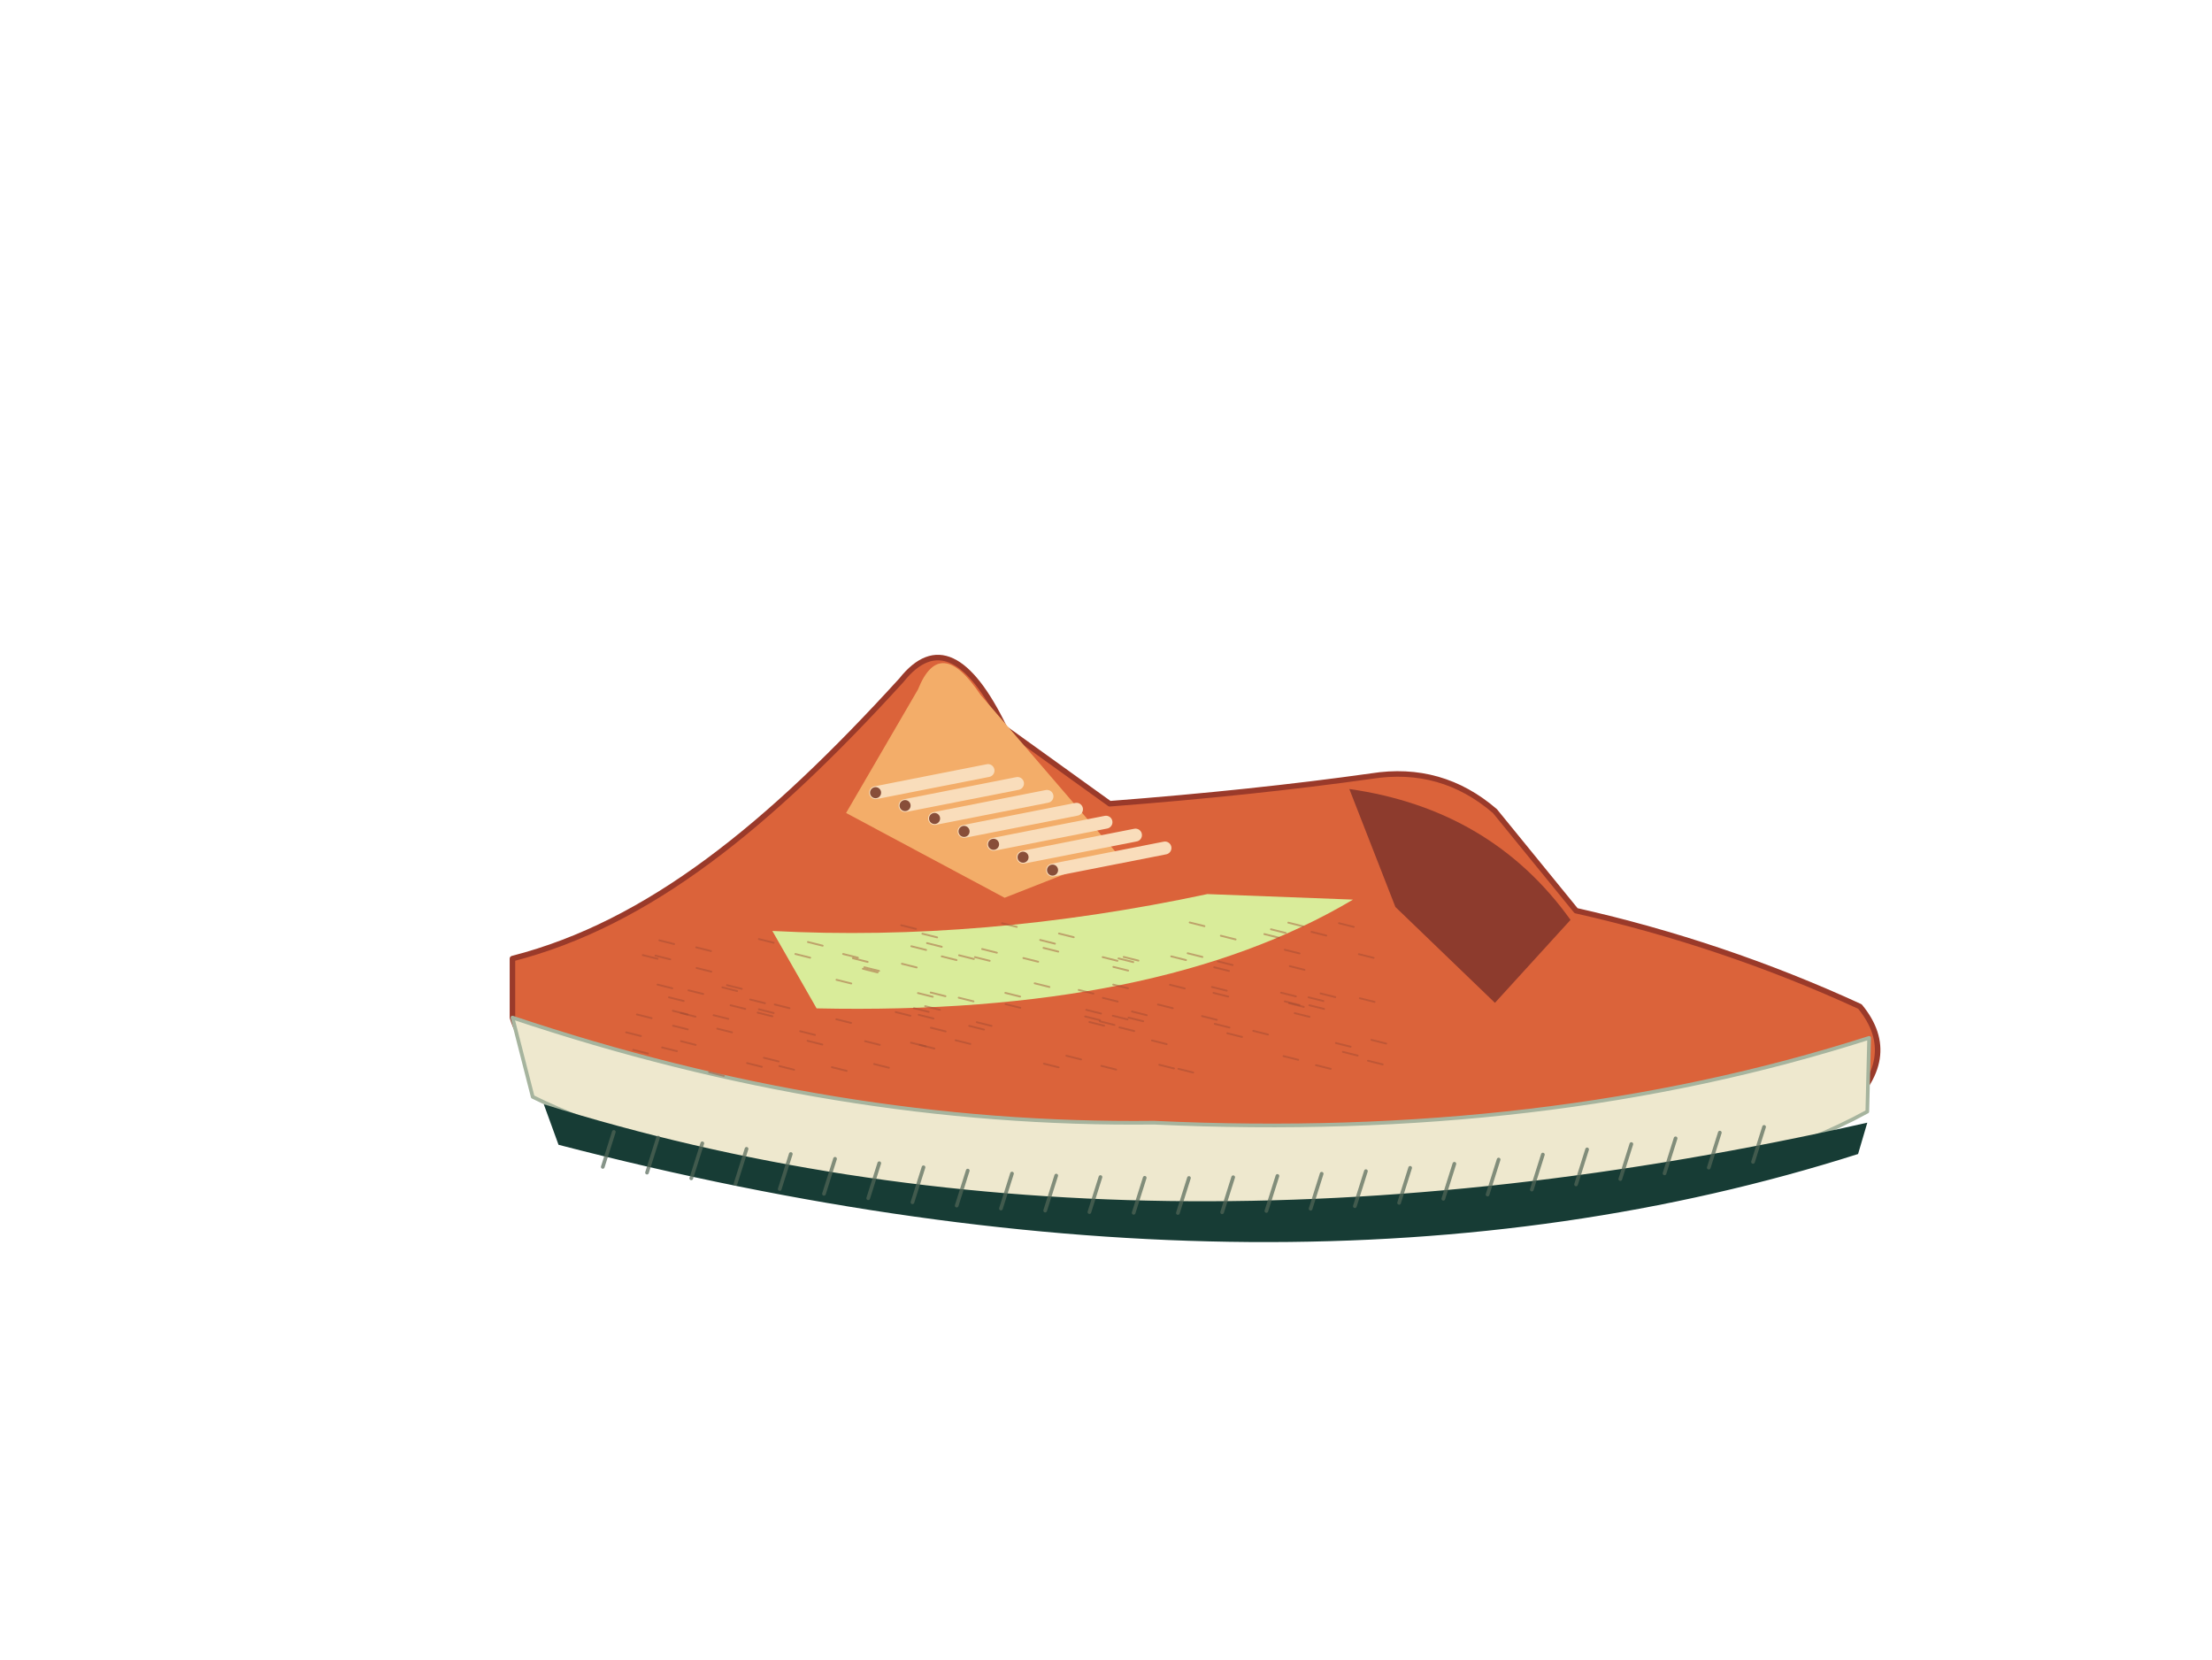
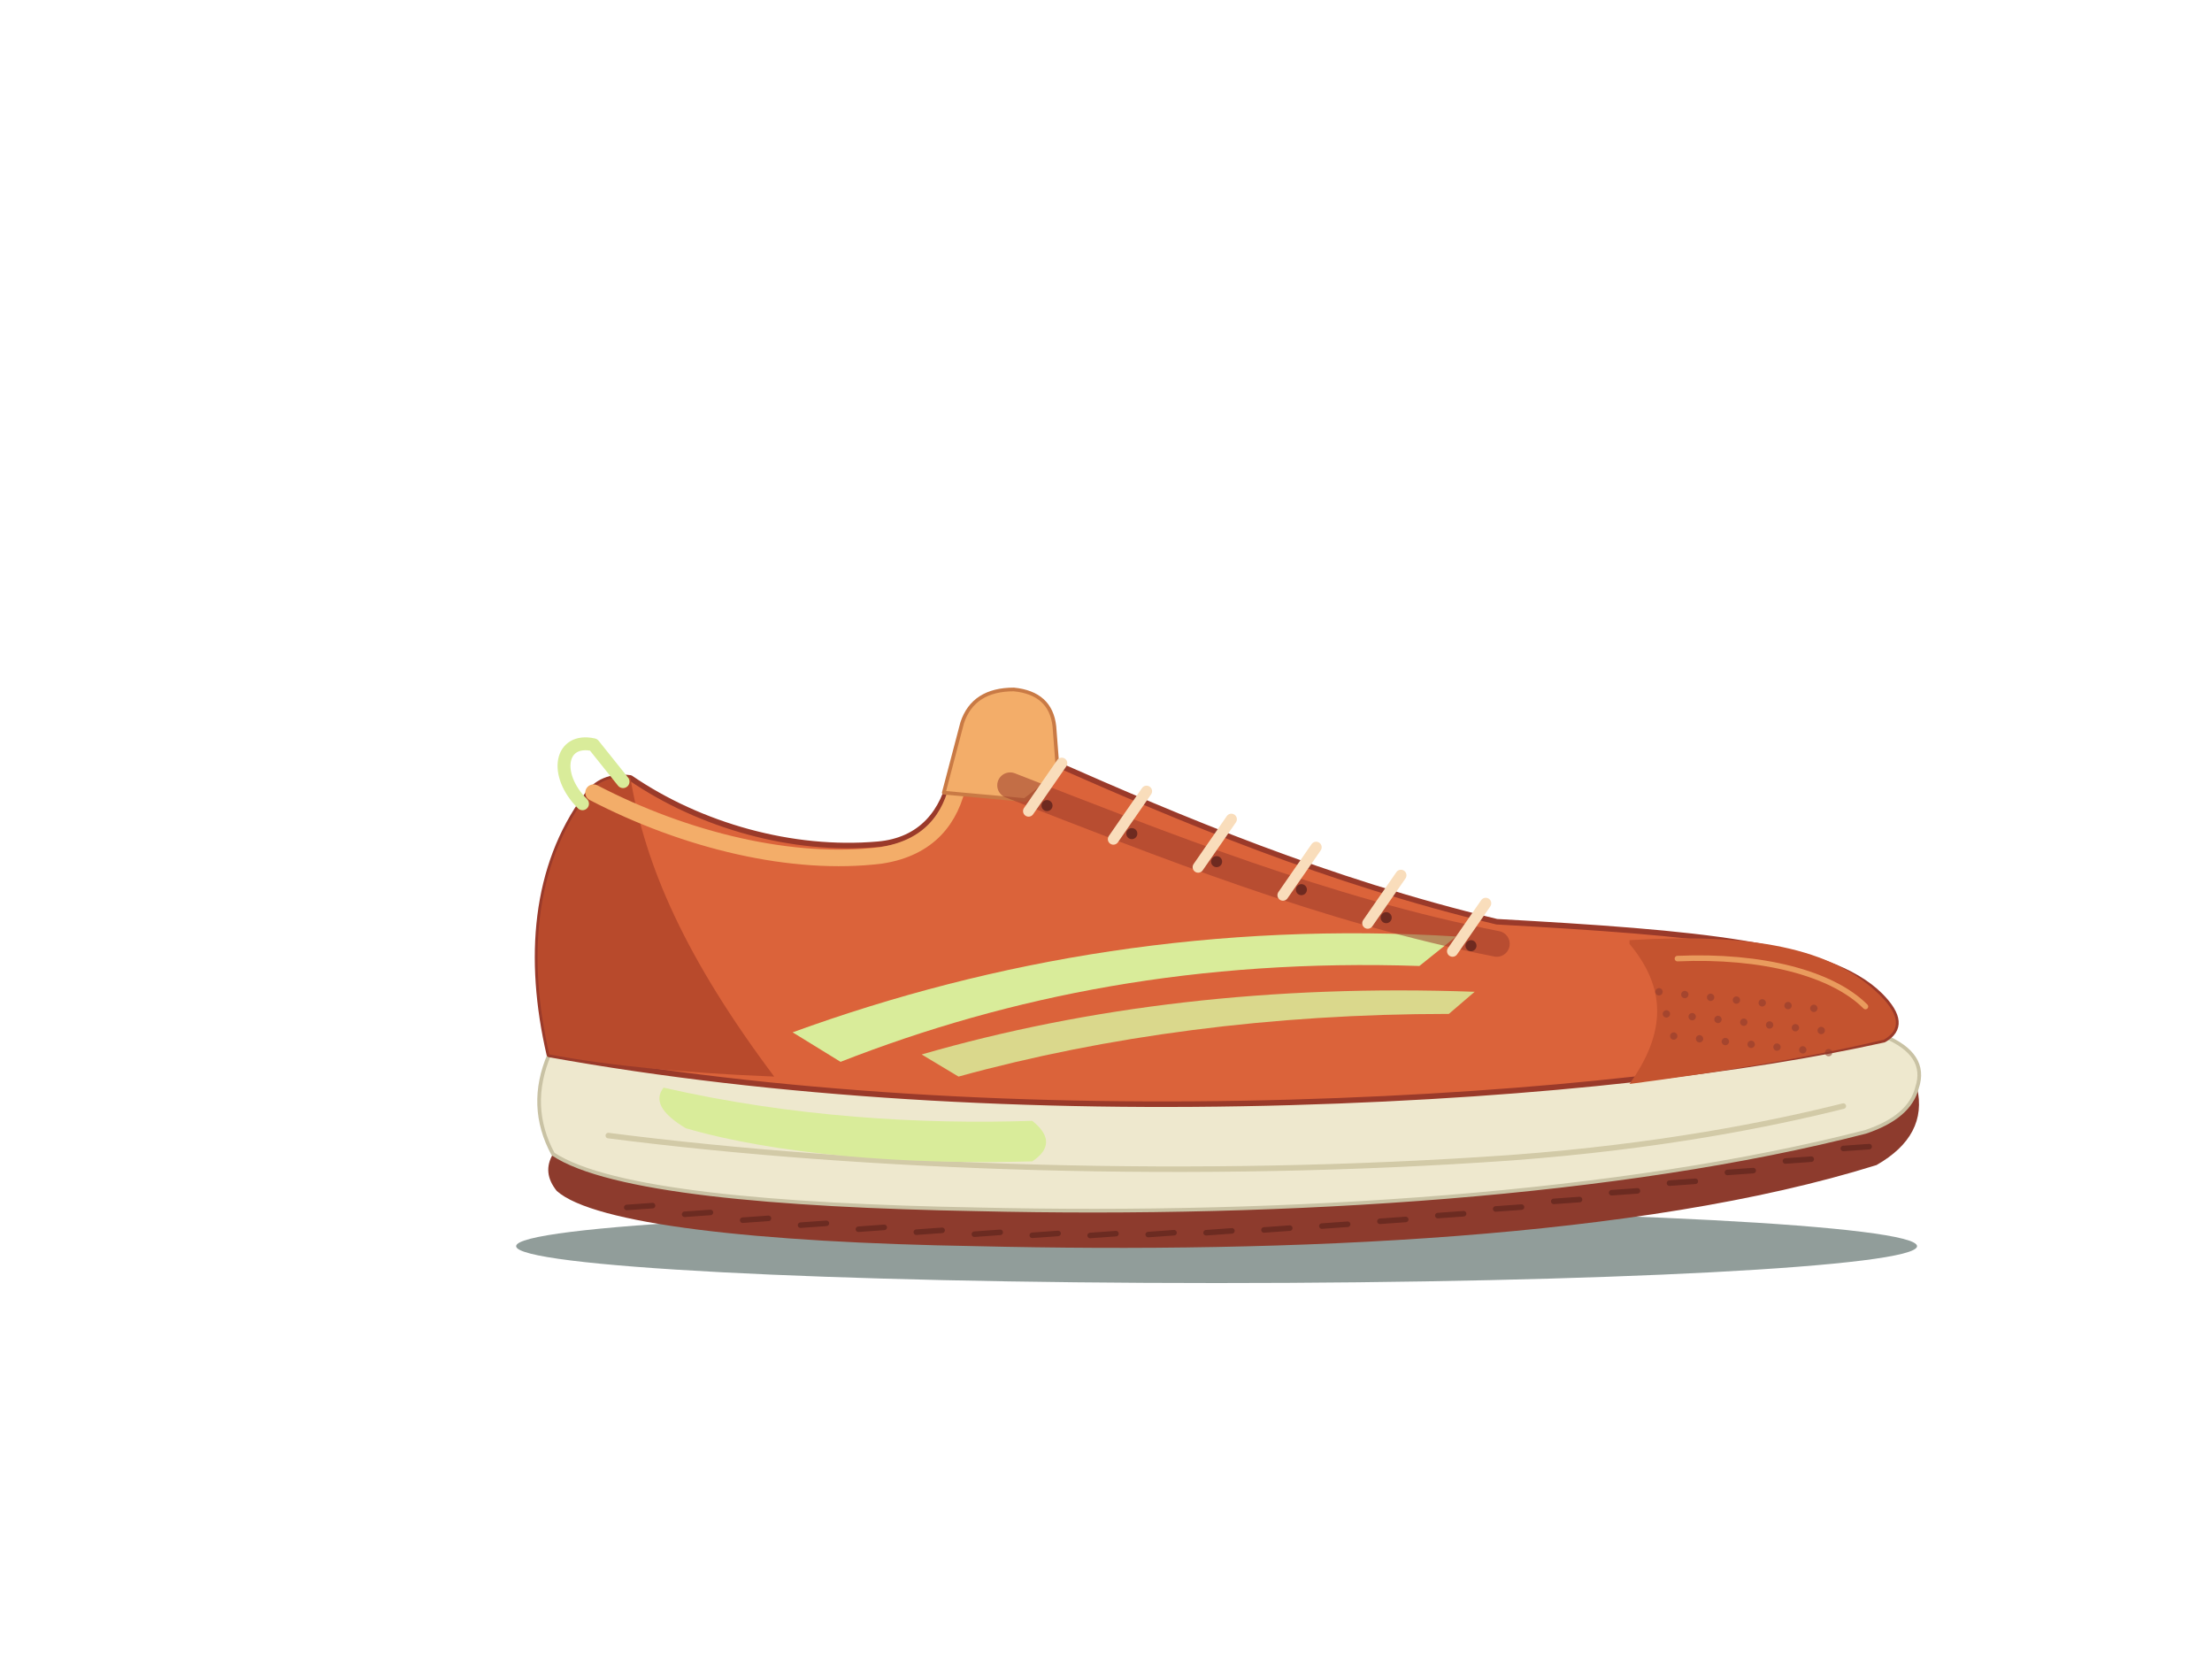
<svg xmlns="http://www.w3.org/2000/svg" width="1200" height="900" viewBox="0 0 1200 900">
-   <path d="M278 520 C352 501 417 448 489 369 Q516 335 545 395 L602 436 Q680 430 744 421 Q782 415 811 440 L855 494 Q935 512 1009 546 Q1032 574 1000 603 C803 658 550 653 365 605 Q289 589 278 552Z" fill="#db633a" stroke="#9a3a2a" stroke-width="3" stroke-linecap="round" stroke-linejoin="round" opacity="1" />
-   <path d="M278 552 Q454 611 626 609 Q839 619 1014 563 L1013 603 Q893 669 622 653 Q392 646 289 595Z" fill="#eee8ce" stroke="#a6b49e" stroke-width="2" stroke-linecap="round" stroke-linejoin="round" opacity="1" />
-   <path d="M295 599 Q614 699 1013 609 L1008 626 Q700 724 303 621Z" fill="#173c35" stroke="none" stroke-width="1" stroke-linecap="round" stroke-linejoin="round" opacity="1" />
-   <path d="M498 374 Q510 344 532 377 L606 463 545 487 459 441Z" fill="#f3ad69" stroke="none" stroke-width="1" stroke-linecap="round" stroke-linejoin="round" opacity="1" />
-   <path d="M732 428 Q809 439 852 499 L811 544 757 492Z" fill="#8d3b2d" stroke="none" stroke-width="1" stroke-linecap="round" stroke-linejoin="round" opacity="1" />
-   <path d="M419 505 Q533 511 655 485 L734 488 Q628 551 443 547Z" fill="#d9ec9a" stroke="none" stroke-width="1" stroke-linecap="round" stroke-linejoin="round" opacity="1" />
-   <path d="M475 430 l61 -12" fill="none" stroke="#f9ddbb" stroke-width="7" stroke-linecap="round" stroke-linejoin="round" opacity="1" />
-   <circle cx="475.00" cy="430.00" r="3.00" fill="#884e39" opacity="1" />
-   <path d="M491 437 l61 -12" fill="none" stroke="#f9ddbb" stroke-width="7" stroke-linecap="round" stroke-linejoin="round" opacity="1" />
-   <circle cx="491.00" cy="437.00" r="3.00" fill="#884e39" opacity="1" />
-   <path d="M507 444 l61 -12" fill="none" stroke="#f9ddbb" stroke-width="7" stroke-linecap="round" stroke-linejoin="round" opacity="1" />
-   <circle cx="507.00" cy="444.00" r="3.00" fill="#884e39" opacity="1" />
-   <path d="M523 451 l61 -12" fill="none" stroke="#f9ddbb" stroke-width="7" stroke-linecap="round" stroke-linejoin="round" opacity="1" />
-   <circle cx="523.00" cy="451.00" r="3.00" fill="#884e39" opacity="1" />
-   <path d="M539 458 l61 -12" fill="none" stroke="#f9ddbb" stroke-width="7" stroke-linecap="round" stroke-linejoin="round" opacity="1" />
-   <circle cx="539.00" cy="458.00" r="3.00" fill="#884e39" opacity="1" />
-   <path d="M555 465 l61 -12" fill="none" stroke="#f9ddbb" stroke-width="7" stroke-linecap="round" stroke-linejoin="round" opacity="1" />
-   <circle cx="555.00" cy="465.00" r="3.00" fill="#884e39" opacity="1" />
-   <path d="M571 472 l61 -12" fill="none" stroke="#f9ddbb" stroke-width="7" stroke-linecap="round" stroke-linejoin="round" opacity="1" />
-   <circle cx="571.00" cy="472.00" r="3.00" fill="#884e39" opacity="1" />
-   <path d="M585.2 537.0 l8 2" fill="none" stroke="#9d4931" stroke-width="1" stroke-linecap="round" stroke-linejoin="round" opacity="0.45" />
-   <path d="M438.1 564.6 l8 2" fill="none" stroke="#9d4931" stroke-width="1" stroke-linecap="round" stroke-linejoin="round" opacity="0.45" />
-   <path d="M566.1 514.2 l8 2" fill="none" stroke="#9d4931" stroke-width="1" stroke-linecap="round" stroke-linejoin="round" opacity="0.45" />
-   <path d="M624.9 564.4 l8 2" fill="none" stroke="#9d4931" stroke-width="1" stroke-linecap="round" stroke-linejoin="round" opacity="0.45" />
-   <path d="M566.3 577.0 l8 2" fill="none" stroke="#9d4931" stroke-width="1" stroke-linecap="round" stroke-linejoin="round" opacity="0.45" />
-   <path d="M407.0 542.2 l8 2" fill="none" stroke="#9d4931" stroke-width="1" stroke-linecap="round" stroke-linejoin="round" opacity="0.45" />
-   <path d="M596.6 554.0 l8 2" fill="none" stroke="#9d4931" stroke-width="1" stroke-linecap="round" stroke-linejoin="round" opacity="0.45" />
-   <path d="M468.9 524.7 l8 2" fill="none" stroke="#9d4931" stroke-width="1" stroke-linecap="round" stroke-linejoin="round" opacity="0.45" />
-   <path d="M665.8 560.5 l8 2" fill="none" stroke="#9d4931" stroke-width="1" stroke-linecap="round" stroke-linejoin="round" opacity="0.45" />
-   <path d="M591.0 554.4 l8 2" fill="none" stroke="#9d4931" stroke-width="1" stroke-linecap="round" stroke-linejoin="round" opacity="0.45" />
-   <path d="M545.5 544.7 l8 2" fill="none" stroke="#9d4931" stroke-width="1" stroke-linecap="round" stroke-linejoin="round" opacity="0.45" />
-   <path d="M438.3 511.0 l8 2" fill="none" stroke="#9d4931" stroke-width="1" stroke-linecap="round" stroke-linejoin="round" opacity="0.45" />
-   <path d="M606.8 519.9 l8 2" fill="none" stroke="#9d4931" stroke-width="1" stroke-linecap="round" stroke-linejoin="round" opacity="0.45" />
-   <path d="M652.1 551.2 l8 2" fill="none" stroke="#9d4931" stroke-width="1" stroke-linecap="round" stroke-linejoin="round" opacity="0.45" />
-   <path d="M345.5 550.3 l8 2" fill="none" stroke="#9d4931" stroke-width="1" stroke-linecap="round" stroke-linejoin="round" opacity="0.45" />
-   <path d="M339.7 560.0 l8 2" fill="none" stroke="#9d4931" stroke-width="1" stroke-linecap="round" stroke-linejoin="round" opacity="0.45" />
-   <path d="M597.5 578.2 l8 2" fill="none" stroke="#9d4931" stroke-width="1" stroke-linecap="round" stroke-linejoin="round" opacity="0.45" />
-   <path d="M411.7 547.5 l8 2" fill="none" stroke="#9d4931" stroke-width="1" stroke-linecap="round" stroke-linejoin="round" opacity="0.45" />
-   <path d="M498.0 538.7 l8 2" fill="none" stroke="#9d4931" stroke-width="1" stroke-linecap="round" stroke-linejoin="round" opacity="0.45" />
-   <path d="M598.3 541.3 l8 2" fill="none" stroke="#9d4931" stroke-width="1" stroke-linecap="round" stroke-linejoin="round" opacity="0.45" />
-   <path d="M462.7 519.8 l8 2" fill="none" stroke="#9d4931" stroke-width="1" stroke-linecap="round" stroke-linejoin="round" opacity="0.45" />
-   <path d="M420.3 544.9 l8 2" fill="none" stroke="#9d4931" stroke-width="1" stroke-linecap="round" stroke-linejoin="round" opacity="0.45" />
-   <path d="M685.9 506.7 l8 2" fill="none" stroke="#9d4931" stroke-width="1" stroke-linecap="round" stroke-linejoin="round" opacity="0.45" />
-   <path d="M356.7 534.1 l8 2" fill="none" stroke="#9d4931" stroke-width="1" stroke-linecap="round" stroke-linejoin="round" opacity="0.45" />
-   <path d="M598.2 519.2 l8 2" fill="none" stroke="#9d4931" stroke-width="1" stroke-linecap="round" stroke-linejoin="round" opacity="0.45" />
-   <path d="M555.2 519.7 l8 2" fill="none" stroke="#9d4931" stroke-width="1" stroke-linecap="round" stroke-linejoin="round" opacity="0.45" />
-   <path d="M724.7 565.8 l8 2" fill="none" stroke="#9d4931" stroke-width="1" stroke-linecap="round" stroke-linejoin="round" opacity="0.45" />
-   <path d="M348.7 518.1 l8 2" fill="none" stroke="#9d4931" stroke-width="1" stroke-linecap="round" stroke-linejoin="round" opacity="0.45" />
-   <path d="M355.6 518.4 l8 2" fill="none" stroke="#9d4931" stroke-width="1" stroke-linecap="round" stroke-linejoin="round" opacity="0.45" />
-   <path d="M510.9 518.8 l8 2" fill="none" stroke="#9d4931" stroke-width="1" stroke-linecap="round" stroke-linejoin="round" opacity="0.45" />
-   <path d="M377.7 513.9 l8 2" fill="none" stroke="#9d4931" stroke-width="1" stroke-linecap="round" stroke-linejoin="round" opacity="0.45" />
-   <path d="M453.7 552.9 l8 2" fill="none" stroke="#9d4931" stroke-width="1" stroke-linecap="round" stroke-linejoin="round" opacity="0.45" />
-   <path d="M504.9 538.4 l8 2" fill="none" stroke="#9d4931" stroke-width="1" stroke-linecap="round" stroke-linejoin="round" opacity="0.45" />
-   <path d="M612.2 552.0 l8 2" fill="none" stroke="#9d4931" stroke-width="1" stroke-linecap="round" stroke-linejoin="round" opacity="0.45" />
-   <path d="M696.3 572.9 l8 2" fill="none" stroke="#9d4931" stroke-width="1" stroke-linecap="round" stroke-linejoin="round" opacity="0.45" />
-   <path d="M488.9 501.9 l8 2" fill="none" stroke="#9d4931" stroke-width="1" stroke-linecap="round" stroke-linejoin="round" opacity="0.45" />
-   <path d="M343.5 569.5 l8 2" fill="none" stroke="#9d4931" stroke-width="1" stroke-linecap="round" stroke-linejoin="round" opacity="0.45" />
-   <path d="M489.3 522.8 l8 2" fill="none" stroke="#9d4931" stroke-width="1" stroke-linecap="round" stroke-linejoin="round" opacity="0.45" />
-   <path d="M644.3 517.1 l8 2" fill="none" stroke="#9d4931" stroke-width="1" stroke-linecap="round" stroke-linejoin="round" opacity="0.45" />
-   <path d="M396.3 545.3 l8 2" fill="none" stroke="#9d4931" stroke-width="1" stroke-linecap="round" stroke-linejoin="round" opacity="0.45" />
-   <path d="M532.8 514.8 l8 2" fill="none" stroke="#9d4931" stroke-width="1" stroke-linecap="round" stroke-linejoin="round" opacity="0.45" />
-   <path d="M369.3 549.5 l8 2" fill="none" stroke="#9d4931" stroke-width="1" stroke-linecap="round" stroke-linejoin="round" opacity="0.45" />
-   <path d="M607.3 557.3 l8 2" fill="none" stroke="#9d4931" stroke-width="1" stroke-linecap="round" stroke-linejoin="round" opacity="0.45" />
-   <path d="M394.4 534.4 l8 2" fill="none" stroke="#9d4931" stroke-width="1" stroke-linecap="round" stroke-linejoin="round" opacity="0.45" />
-   <path d="M501.9 545.8 l8 2" fill="none" stroke="#9d4931" stroke-width="1" stroke-linecap="round" stroke-linejoin="round" opacity="0.45" />
-   <path d="M494.2 565.6 l8 2" fill="none" stroke="#9d4931" stroke-width="1" stroke-linecap="round" stroke-linejoin="round" opacity="0.45" />
-   <path d="M391.9 535.6 l8 2" fill="none" stroke="#9d4931" stroke-width="1" stroke-linecap="round" stroke-linejoin="round" opacity="0.45" />
-   <path d="M737.2 517.6 l8 2" fill="none" stroke="#9d4931" stroke-width="1" stroke-linecap="round" stroke-linejoin="round" opacity="0.45" />
-   <path d="M529.9 554.5 l8 2" fill="none" stroke="#9d4931" stroke-width="1" stroke-linecap="round" stroke-linejoin="round" opacity="0.45" />
-   <path d="M662.3 507.6 l8 2" fill="none" stroke="#9d4931" stroke-width="1" stroke-linecap="round" stroke-linejoin="round" opacity="0.45" />
-   <path d="M657.5 535.4 l8 2" fill="none" stroke="#9d4931" stroke-width="1" stroke-linecap="round" stroke-linejoin="round" opacity="0.45" />
-   <path d="M603.7 551.0 l8 2" fill="none" stroke="#9d4931" stroke-width="1" stroke-linecap="round" stroke-linejoin="round" opacity="0.45" />
-   <path d="M603.9 534.1 l8 2" fill="none" stroke="#9d4931" stroke-width="1" stroke-linecap="round" stroke-linejoin="round" opacity="0.45" />
-   <path d="M520.3 518.2 l8 2" fill="none" stroke="#9d4931" stroke-width="1" stroke-linecap="round" stroke-linejoin="round" opacity="0.45" />
-   <path d="M518.4 564.3 l8 2" fill="none" stroke="#9d4931" stroke-width="1" stroke-linecap="round" stroke-linejoin="round" opacity="0.45" />
-   <path d="M389.1 558.0 l8 2" fill="none" stroke="#9d4931" stroke-width="1" stroke-linecap="round" stroke-linejoin="round" opacity="0.45" />
-   <path d="M744.0 564.1 l8 2" fill="none" stroke="#9d4931" stroke-width="1" stroke-linecap="round" stroke-linejoin="round" opacity="0.45" />
-   <path d="M628.2 544.9 l8 2" fill="none" stroke="#9d4931" stroke-width="1" stroke-linecap="round" stroke-linejoin="round" opacity="0.45" />
-   <path d="M628.9 577.6 l8 2" fill="none" stroke="#9d4931" stroke-width="1" stroke-linecap="round" stroke-linejoin="round" opacity="0.45" />
-   <path d="M588.7 551.4 l8 2" fill="none" stroke="#9d4931" stroke-width="1" stroke-linecap="round" stroke-linejoin="round" opacity="0.45" />
-   <path d="M357.7 510.1 l8 2" fill="none" stroke="#9d4931" stroke-width="1" stroke-linecap="round" stroke-linejoin="round" opacity="0.45" />
-   <path d="M377.9 525.1 l8 2" fill="none" stroke="#9d4931" stroke-width="1" stroke-linecap="round" stroke-linejoin="round" opacity="0.45" />
-   <path d="M468.1 525.5 l8 2" fill="none" stroke="#9d4931" stroke-width="1" stroke-linecap="round" stroke-linejoin="round" opacity="0.45" />
-   <path d="M495.8 546.9 l8 2" fill="none" stroke="#9d4931" stroke-width="1" stroke-linecap="round" stroke-linejoin="round" opacity="0.45" />
-   <path d="M609.6 519.1 l8 2" fill="none" stroke="#9d4931" stroke-width="1" stroke-linecap="round" stroke-linejoin="round" opacity="0.45" />
-   <path d="M474.2 577.2 l8 2" fill="none" stroke="#9d4931" stroke-width="1" stroke-linecap="round" stroke-linejoin="round" opacity="0.45" />
-   <path d="M726.4 500.8 l8 2" fill="none" stroke="#9d4931" stroke-width="1" stroke-linecap="round" stroke-linejoin="round" opacity="0.45" />
-   <path d="M699.3 544.2 l8 2" fill="none" stroke="#9d4931" stroke-width="1" stroke-linecap="round" stroke-linejoin="round" opacity="0.45" />
-   <path d="M359.2 568.2 l8 2" fill="none" stroke="#9d4931" stroke-width="1" stroke-linecap="round" stroke-linejoin="round" opacity="0.45" />
-   <path d="M543.6 500.8 l8 2" fill="none" stroke="#9d4931" stroke-width="1" stroke-linecap="round" stroke-linejoin="round" opacity="0.45" />
-   <path d="M614.1 548.7 l8 2" fill="none" stroke="#9d4931" stroke-width="1" stroke-linecap="round" stroke-linejoin="round" opacity="0.45" />
-   <path d="M737.7 541.5 l8 2" fill="none" stroke="#9d4931" stroke-width="1" stroke-linecap="round" stroke-linejoin="round" opacity="0.45" />
-   <path d="M500.4 506.5 l8 2" fill="none" stroke="#9d4931" stroke-width="1" stroke-linecap="round" stroke-linejoin="round" opacity="0.45" />
-   <path d="M545.4 538.6 l8 2" fill="none" stroke="#9d4931" stroke-width="1" stroke-linecap="round" stroke-linejoin="round" opacity="0.45" />
-   <path d="M485.9 549.0 l8 2" fill="none" stroke="#9d4931" stroke-width="1" stroke-linecap="round" stroke-linejoin="round" opacity="0.45" />
-   <path d="M525.8 556.5 l8 2" fill="none" stroke="#9d4931" stroke-width="1" stroke-linecap="round" stroke-linejoin="round" opacity="0.45" />
-   <path d="M589.3 547.8 l8 2" fill="none" stroke="#9d4931" stroke-width="1" stroke-linecap="round" stroke-linejoin="round" opacity="0.45" />
-   <path d="M365.0 548.3 l8 2" fill="none" stroke="#9d4931" stroke-width="1" stroke-linecap="round" stroke-linejoin="round" opacity="0.45" />
-   <path d="M742.1 575.4 l8 2" fill="none" stroke="#9d4931" stroke-width="1" stroke-linecap="round" stroke-linejoin="round" opacity="0.45" />
-   <path d="M384.7 581.6 l8 2" fill="none" stroke="#9d4931" stroke-width="1" stroke-linecap="round" stroke-linejoin="round" opacity="0.45" />
-   <path d="M711.5 505.5 l8 2" fill="none" stroke="#9d4931" stroke-width="1" stroke-linecap="round" stroke-linejoin="round" opacity="0.45" />
-   <path d="M411.7 509.4 l8 2" fill="none" stroke="#9d4931" stroke-width="1" stroke-linecap="round" stroke-linejoin="round" opacity="0.45" />
-   <path d="M695.0 538.5 l8 2" fill="none" stroke="#9d4931" stroke-width="1" stroke-linecap="round" stroke-linejoin="round" opacity="0.45" />
-   <path d="M431.5 517.5 l8 2" fill="none" stroke="#9d4931" stroke-width="1" stroke-linecap="round" stroke-linejoin="round" opacity="0.45" />
-   <path d="M645.4 500.4 l8 2" fill="none" stroke="#9d4931" stroke-width="1" stroke-linecap="round" stroke-linejoin="round" opacity="0.45" />
-   <path d="M365.1 556.4 l8 2" fill="none" stroke="#9d4931" stroke-width="1" stroke-linecap="round" stroke-linejoin="round" opacity="0.45" />
-   <path d="M574.5 506.4 l8 2" fill="none" stroke="#9d4931" stroke-width="1" stroke-linecap="round" stroke-linejoin="round" opacity="0.45" />
-   <path d="M658.3 538.6 l8 2" fill="none" stroke="#9d4931" stroke-width="1" stroke-linecap="round" stroke-linejoin="round" opacity="0.45" />
-   <path d="M387.1 550.7 l8 2" fill="none" stroke="#9d4931" stroke-width="1" stroke-linecap="round" stroke-linejoin="round" opacity="0.45" />
-   <path d="M660.7 521.5 l8 2" fill="none" stroke="#9d4931" stroke-width="1" stroke-linecap="round" stroke-linejoin="round" opacity="0.45" />
-   <path d="M369.4 564.8 l8 2" fill="none" stroke="#9d4931" stroke-width="1" stroke-linecap="round" stroke-linejoin="round" opacity="0.45" />
-   <path d="M434.1 559.4 l8 2" fill="none" stroke="#9d4931" stroke-width="1" stroke-linecap="round" stroke-linejoin="round" opacity="0.45" />
-   <path d="M728.5 570.6 l8 2" fill="none" stroke="#9d4931" stroke-width="1" stroke-linecap="round" stroke-linejoin="round" opacity="0.45" />
-   <path d="M564.3 509.9 l8 2" fill="none" stroke="#9d4931" stroke-width="1" stroke-linecap="round" stroke-linejoin="round" opacity="0.45" />
-   <path d="M635.4 518.8 l8 2" fill="none" stroke="#9d4931" stroke-width="1" stroke-linecap="round" stroke-linejoin="round" opacity="0.45" />
-   <path d="M716.4 538.9 l8 2" fill="none" stroke="#9d4931" stroke-width="1" stroke-linecap="round" stroke-linejoin="round" opacity="0.45" />
-   <path d="M578.5 572.7 l8 2" fill="none" stroke="#9d4931" stroke-width="1" stroke-linecap="round" stroke-linejoin="round" opacity="0.45" />
-   <path d="M699.7 524.1 l8 2" fill="none" stroke="#9d4931" stroke-width="1" stroke-linecap="round" stroke-linejoin="round" opacity="0.45" />
-   <path d="M697.0 515.2 l8 2" fill="none" stroke="#9d4931" stroke-width="1" stroke-linecap="round" stroke-linejoin="round" opacity="0.45" />
-   <path d="M498.9 566.8 l8 2" fill="none" stroke="#9d4931" stroke-width="1" stroke-linecap="round" stroke-linejoin="round" opacity="0.45" />
-   <path d="M689.5 504.1 l8 2" fill="none" stroke="#9d4931" stroke-width="1" stroke-linecap="round" stroke-linejoin="round" opacity="0.45" />
-   <path d="M494.4 513.3 l8 2" fill="none" stroke="#9d4931" stroke-width="1" stroke-linecap="round" stroke-linejoin="round" opacity="0.45" />
-   <path d="M658.7 524.7 l8 2" fill="none" stroke="#9d4931" stroke-width="1" stroke-linecap="round" stroke-linejoin="round" opacity="0.45" />
-   <path d="M362.9 541.0 l8 2" fill="none" stroke="#9d4931" stroke-width="1" stroke-linecap="round" stroke-linejoin="round" opacity="0.45" />
-   <path d="M604.0 524.5 l8 2" fill="none" stroke="#9d4931" stroke-width="1" stroke-linecap="round" stroke-linejoin="round" opacity="0.45" />
-   <path d="M414.4 573.8 l8 2" fill="none" stroke="#9d4931" stroke-width="1" stroke-linecap="round" stroke-linejoin="round" opacity="0.45" />
-   <path d="M411.0 549.3 l8 2" fill="none" stroke="#9d4931" stroke-width="1" stroke-linecap="round" stroke-linejoin="round" opacity="0.45" />
-   <path d="M713.9 577.8 l8 2" fill="none" stroke="#9d4931" stroke-width="1" stroke-linecap="round" stroke-linejoin="round" opacity="0.45" />
-   <path d="M528.9 519.2 l8 2" fill="none" stroke="#9d4931" stroke-width="1" stroke-linecap="round" stroke-linejoin="round" opacity="0.45" />
-   <path d="M422.8 578.3 l8 2" fill="none" stroke="#9d4931" stroke-width="1" stroke-linecap="round" stroke-linejoin="round" opacity="0.45" />
-   <path d="M453.8 531.5 l8 2" fill="none" stroke="#9d4931" stroke-width="1" stroke-linecap="round" stroke-linejoin="round" opacity="0.45" />
-   <path d="M505.0 557.5 l8 2" fill="none" stroke="#9d4931" stroke-width="1" stroke-linecap="round" stroke-linejoin="round" opacity="0.45" />
-   <path d="M451.3 578.9 l8 2" fill="none" stroke="#9d4931" stroke-width="1" stroke-linecap="round" stroke-linejoin="round" opacity="0.45" />
-   <path d="M561.3 533.4 l8 2" fill="none" stroke="#9d4931" stroke-width="1" stroke-linecap="round" stroke-linejoin="round" opacity="0.45" />
-   <path d="M679.9 559.2 l8 2" fill="none" stroke="#9d4931" stroke-width="1" stroke-linecap="round" stroke-linejoin="round" opacity="0.45" />
-   <path d="M634.7 534.2 l8 2" fill="none" stroke="#9d4931" stroke-width="1" stroke-linecap="round" stroke-linejoin="round" opacity="0.45" />
-   <path d="M520.1 541.2 l8 2" fill="none" stroke="#9d4931" stroke-width="1" stroke-linecap="round" stroke-linejoin="round" opacity="0.45" />
-   <path d="M709.9 541.0 l8 2" fill="none" stroke="#9d4931" stroke-width="1" stroke-linecap="round" stroke-linejoin="round" opacity="0.45" />
-   <path d="M405.3 576.7 l8 2" fill="none" stroke="#9d4931" stroke-width="1" stroke-linecap="round" stroke-linejoin="round" opacity="0.45" />
-   <path d="M698.9 500.5 l8 2" fill="none" stroke="#9d4931" stroke-width="1" stroke-linecap="round" stroke-linejoin="round" opacity="0.45" />
-   <path d="M469.3 564.8 l8 2" fill="none" stroke="#9d4931" stroke-width="1" stroke-linecap="round" stroke-linejoin="round" opacity="0.45" />
-   <path d="M639.3 579.8 l8 2" fill="none" stroke="#9d4931" stroke-width="1" stroke-linecap="round" stroke-linejoin="round" opacity="0.45" />
-   <path d="M710.3 545.3 l8 2" fill="none" stroke="#9d4931" stroke-width="1" stroke-linecap="round" stroke-linejoin="round" opacity="0.45" />
-   <path d="M498.4 550.5 l8 2" fill="none" stroke="#9d4931" stroke-width="1" stroke-linecap="round" stroke-linejoin="round" opacity="0.45" />
-   <path d="M457.4 517.5 l8 2" fill="none" stroke="#9d4931" stroke-width="1" stroke-linecap="round" stroke-linejoin="round" opacity="0.45" />
-   <path d="M697.0 543.2 l8 2" fill="none" stroke="#9d4931" stroke-width="1" stroke-linecap="round" stroke-linejoin="round" opacity="0.45" />
-   <path d="M702.4 549.6 l8 2" fill="none" stroke="#9d4931" stroke-width="1" stroke-linecap="round" stroke-linejoin="round" opacity="0.45" />
-   <path d="M502.9 511.6 l8 2" fill="none" stroke="#9d4931" stroke-width="1" stroke-linecap="round" stroke-linejoin="round" opacity="0.45" />
-   <path d="M373.5 537.2 l8 2" fill="none" stroke="#9d4931" stroke-width="1" stroke-linecap="round" stroke-linejoin="round" opacity="0.45" />
-   <path d="M659.0 555.4 l8 2" fill="none" stroke="#9d4931" stroke-width="1" stroke-linecap="round" stroke-linejoin="round" opacity="0.45" />
-   <path d="M333 614.0 l-6 19" fill="none" stroke="#536657" stroke-width="2" stroke-linecap="round" stroke-linejoin="round" opacity="0.7" />
-   <path d="M357 617.1 l-6 19" fill="none" stroke="#536657" stroke-width="2" stroke-linecap="round" stroke-linejoin="round" opacity="0.7" />
-   <path d="M381 620.2 l-6 19" fill="none" stroke="#536657" stroke-width="2" stroke-linecap="round" stroke-linejoin="round" opacity="0.7" />
-   <path d="M405 623.2 l-6 19" fill="none" stroke="#536657" stroke-width="2" stroke-linecap="round" stroke-linejoin="round" opacity="0.7" />
-   <path d="M429 626.0 l-6 19" fill="none" stroke="#536657" stroke-width="2" stroke-linecap="round" stroke-linejoin="round" opacity="0.7" />
-   <path d="M453 628.6 l-6 19" fill="none" stroke="#536657" stroke-width="2" stroke-linecap="round" stroke-linejoin="round" opacity="0.7" />
-   <path d="M477 631.0 l-6 19" fill="none" stroke="#536657" stroke-width="2" stroke-linecap="round" stroke-linejoin="round" opacity="0.7" />
-   <path d="M501 633.2 l-6 19" fill="none" stroke="#536657" stroke-width="2" stroke-linecap="round" stroke-linejoin="round" opacity="0.7" />
-   <path d="M525 635.0 l-6 19" fill="none" stroke="#536657" stroke-width="2" stroke-linecap="round" stroke-linejoin="round" opacity="0.7" />
-   <path d="M549 636.6 l-6 19" fill="none" stroke="#536657" stroke-width="2" stroke-linecap="round" stroke-linejoin="round" opacity="0.7" />
-   <path d="M573 637.7 l-6 19" fill="none" stroke="#536657" stroke-width="2" stroke-linecap="round" stroke-linejoin="round" opacity="0.7" />
-   <path d="M597 638.5 l-6 19" fill="none" stroke="#536657" stroke-width="2" stroke-linecap="round" stroke-linejoin="round" opacity="0.7" />
-   <path d="M621 638.9 l-6 19" fill="none" stroke="#536657" stroke-width="2" stroke-linecap="round" stroke-linejoin="round" opacity="0.7" />
-   <path d="M645 639.0 l-6 19" fill="none" stroke="#536657" stroke-width="2" stroke-linecap="round" stroke-linejoin="round" opacity="0.7" />
-   <path d="M669 638.6 l-6 19" fill="none" stroke="#536657" stroke-width="2" stroke-linecap="round" stroke-linejoin="round" opacity="0.7" />
-   <path d="M693 637.9 l-6 19" fill="none" stroke="#536657" stroke-width="2" stroke-linecap="round" stroke-linejoin="round" opacity="0.7" />
-   <path d="M717 636.7 l-6 19" fill="none" stroke="#536657" stroke-width="2" stroke-linecap="round" stroke-linejoin="round" opacity="0.7" />
-   <path d="M741 635.3 l-6 19" fill="none" stroke="#536657" stroke-width="2" stroke-linecap="round" stroke-linejoin="round" opacity="0.7" />
-   <path d="M765 633.5 l-6 19" fill="none" stroke="#536657" stroke-width="2" stroke-linecap="round" stroke-linejoin="round" opacity="0.7" />
-   <path d="M789 631.3 l-6 19" fill="none" stroke="#536657" stroke-width="2" stroke-linecap="round" stroke-linejoin="round" opacity="0.7" />
-   <path d="M813 629.0 l-6 19" fill="none" stroke="#536657" stroke-width="2" stroke-linecap="round" stroke-linejoin="round" opacity="0.7" />
-   <path d="M837 626.3 l-6 19" fill="none" stroke="#536657" stroke-width="2" stroke-linecap="round" stroke-linejoin="round" opacity="0.7" />
-   <path d="M861 623.5 l-6 19" fill="none" stroke="#536657" stroke-width="2" stroke-linecap="round" stroke-linejoin="round" opacity="0.7" />
-   <path d="M885 620.6 l-6 19" fill="none" stroke="#536657" stroke-width="2" stroke-linecap="round" stroke-linejoin="round" opacity="0.7" />
-   <path d="M909 617.5 l-6 19" fill="none" stroke="#536657" stroke-width="2" stroke-linecap="round" stroke-linejoin="round" opacity="0.7" />
-   <path d="M933 614.4 l-6 19" fill="none" stroke="#536657" stroke-width="2" stroke-linecap="round" stroke-linejoin="round" opacity="0.7" />
-   <path d="M957 611.3 l-6 19" fill="none" stroke="#536657" stroke-width="2" stroke-linecap="round" stroke-linejoin="round" opacity="0.7" />
+   <ellipse cx="660" cy="676" rx="380" ry="20" fill="#0c2620" opacity="0.45" />
+   <path d="M300 626 C330 646 420 654 530 656 C700 660 880 648 1012 614 Q1036 606 1040 590 Q1046 616 1018 632 C890 672 700 680 530 676 C410 674 322 664 302 646 Q294 636 300 626Z" fill="#8d3b2d" stroke="none" stroke-width="1" stroke-linecap="round" stroke-linejoin="round" opacity="1" />
+   <path d="M340.0 655.0 l14 -1" fill="none" stroke="#5e241c" stroke-width="3" stroke-linecap="round" stroke-linejoin="round" opacity="0.7" />
+   <path d="M371.4 658.7 l14 -1" fill="none" stroke="#5e241c" stroke-width="3" stroke-linecap="round" stroke-linejoin="round" opacity="0.7" />
+   <path d="M402.9 661.9 l14 -1" fill="none" stroke="#5e241c" stroke-width="3" stroke-linecap="round" stroke-linejoin="round" opacity="0.7" />
+   <path d="M434.3 664.6 l14 -1" fill="none" stroke="#5e241c" stroke-width="3" stroke-linecap="round" stroke-linejoin="round" opacity="0.7" />
+   <path d="M465.7 666.8 l14 -1" fill="none" stroke="#5e241c" stroke-width="3" stroke-linecap="round" stroke-linejoin="round" opacity="0.7" />
+   <path d="M497.1 668.4 l14 -1" fill="none" stroke="#5e241c" stroke-width="3" stroke-linecap="round" stroke-linejoin="round" opacity="0.7" />
+   <path d="M528.6 669.5 l14 -1" fill="none" stroke="#5e241c" stroke-width="3" stroke-linecap="round" stroke-linejoin="round" opacity="0.7" />
+   <path d="M560.0 670.1 l14 -1" fill="none" stroke="#5e241c" stroke-width="3" stroke-linecap="round" stroke-linejoin="round" opacity="0.7" />
+   <path d="M591.4 670.2 l14 -1" fill="none" stroke="#5e241c" stroke-width="3" stroke-linecap="round" stroke-linejoin="round" opacity="0.7" />
+   <path d="M622.9 669.7 l14 -1" fill="none" stroke="#5e241c" stroke-width="3" stroke-linecap="round" stroke-linejoin="round" opacity="0.7" />
+   <path d="M654.3 668.7 l14 -1" fill="none" stroke="#5e241c" stroke-width="3" stroke-linecap="round" stroke-linejoin="round" opacity="0.7" />
+   <path d="M685.7 667.2 l14 -1" fill="none" stroke="#5e241c" stroke-width="3" stroke-linecap="round" stroke-linejoin="round" opacity="0.7" />
+   <path d="M717.1 665.1 l14 -1" fill="none" stroke="#5e241c" stroke-width="3" stroke-linecap="round" stroke-linejoin="round" opacity="0.7" />
+   <path d="M748.6 662.5 l14 -1" fill="none" stroke="#5e241c" stroke-width="3" stroke-linecap="round" stroke-linejoin="round" opacity="0.7" />
+   <path d="M780.0 659.4 l14 -1" fill="none" stroke="#5e241c" stroke-width="3" stroke-linecap="round" stroke-linejoin="round" opacity="0.7" />
+   <path d="M811.4 655.8 l14 -1" fill="none" stroke="#5e241c" stroke-width="3" stroke-linecap="round" stroke-linejoin="round" opacity="0.7" />
+   <path d="M842.9 651.7 l14 -1" fill="none" stroke="#5e241c" stroke-width="3" stroke-linecap="round" stroke-linejoin="round" opacity="0.7" />
+   <path d="M874.3 647.0 l14 -1" fill="none" stroke="#5e241c" stroke-width="3" stroke-linecap="round" stroke-linejoin="round" opacity="0.7" />
+   <path d="M905.7 641.8 l14 -1" fill="none" stroke="#5e241c" stroke-width="3" stroke-linecap="round" stroke-linejoin="round" opacity="0.7" />
+   <path d="M937.1 636.0 l14 -1" fill="none" stroke="#5e241c" stroke-width="3" stroke-linecap="round" stroke-linejoin="round" opacity="0.7" />
+   <path d="M968.6 629.8 l14 -1" fill="none" stroke="#5e241c" stroke-width="3" stroke-linecap="round" stroke-linejoin="round" opacity="0.7" />
+   <path d="M1000.0 623.0 l14 -1" fill="none" stroke="#5e241c" stroke-width="3" stroke-linecap="round" stroke-linejoin="round" opacity="0.7" />
+   <path d="M298 572 C420 594 560 602 700 598 C840 594 950 580 1022 562 Q1046 572 1040 590 Q1036 606 1012 614 C880 648 700 660 530 656 C420 654 330 646 300 626 Q286 600 298 572Z" fill="#eee8ce" stroke="#c9c2a4" stroke-width="2" stroke-linecap="round" stroke-linejoin="round" opacity="1" />
+   <path d="M330 616 C470 634 650 640 820 628 C900 622 960 610 1000 600" fill="none" stroke="#cfc6a3" stroke-width="3" stroke-linecap="round" stroke-linejoin="round" opacity="0.9" />
+   <path d="M360 590 C430 606 500 610 560 608 Q575 620 560 630 C490 632 420 626 372 612 Q352 600 360 590Z" fill="#d9ec9a" stroke="none" stroke-width="1" stroke-linecap="round" stroke-linejoin="round" opacity="1" />
+   <path d="M298 572 C286 520 290 470 318 432 Q326 420 342 422 C380 448 430 462 476 458 C500 456 512 440 516 420 Q522 398 546 396 Q566 398 572 414 C640 444 720 478 812 500 C920 506 992 512 1020 540 Q1036 556 1022 564 C950 580 840 594 700 598 C560 602 420 594 298 572Z" fill="#db633a" stroke="#9a3a2a" stroke-width="3" stroke-linecap="round" stroke-linejoin="round" opacity="1" />
+   <path d="M298 572 C286 520 290 470 318 432 Q326 420 342 422 C350 470 372 520 420 584 C370 582 330 578 298 572Z" fill="#b84a2c" stroke="none" stroke-width="1" stroke-linecap="round" stroke-linejoin="round" opacity="1" />
+   <path d="M884 510 C950 506 994 514 1020 540 Q1036 556 1022 564 C980 574 930 582 884 588 C904 560 904 536 884 512Z" fill="#c4532f" stroke="none" stroke-width="1" stroke-linecap="round" stroke-linejoin="round" opacity="1" />
+   <path d="M322 430 C372 456 430 470 478 464 C504 460 516 444 520 424" fill="none" stroke="#f3ad69" stroke-width="9" stroke-linecap="round" stroke-linejoin="round" opacity="1" />
+   <path d="M316 436 C300 420 304 400 322 404 L338 424" fill="none" stroke="#d9ec9a" stroke-width="7" stroke-linecap="round" stroke-linejoin="round" opacity="1" />
+   <path d="M512 430 L522 392 Q528 374 550 374 Q570 376 572 394 L574 420 L556 434 Z" fill="#f3ad69" stroke="#c97a45" stroke-width="2" stroke-linecap="round" stroke-linejoin="round" opacity="1" />
+   <path d="M430 560 C540 520 660 500 790 508 L770 524 C650 520 548 540 456 576 Z" fill="#d9ec9a" stroke="none" stroke-width="1" stroke-linecap="round" stroke-linejoin="round" opacity="1" />
+   <path d="M500 572 C590 546 690 534 800 538 L786 550 C690 550 600 562 520 584 Z" fill="#d9ec9a" stroke="none" stroke-width="1" stroke-linecap="round" stroke-linejoin="round" opacity="0.85" />
+   <path d="M548 426 C630 458 720 494 812 512" fill="none" stroke="#9a3a2a" stroke-width="14" stroke-linecap="round" stroke-linejoin="round" opacity="0.55" />
+   <path d="M558.0 440.0 l18 -26" fill="none" stroke="#f9ddbb" stroke-width="6" stroke-linecap="round" stroke-linejoin="round" opacity="1" />
+   <circle cx="568.0" cy="437.0" r="3" fill="#6e2a20" opacity="1" />
+   <path d="M604.0 455.2 l18 -26" fill="none" stroke="#f9ddbb" stroke-width="6" stroke-linecap="round" stroke-linejoin="round" opacity="1" />
+   <circle cx="614.0" cy="452.2" r="3" fill="#6e2a20" opacity="1" />
+   <path d="M650.0 470.4 l18 -26" fill="none" stroke="#f9ddbb" stroke-width="6" stroke-linecap="round" stroke-linejoin="round" opacity="1" />
+   <circle cx="660.0" cy="467.4" r="3" fill="#6e2a20" opacity="1" />
+   <path d="M696.0 485.6 l18 -26" fill="none" stroke="#f9ddbb" stroke-width="6" stroke-linecap="round" stroke-linejoin="round" opacity="1" />
+   <circle cx="706.0" cy="482.6" r="3" fill="#6e2a20" opacity="1" />
+   <path d="M742.0 500.8 l18 -26" fill="none" stroke="#f9ddbb" stroke-width="6" stroke-linecap="round" stroke-linejoin="round" opacity="1" />
+   <circle cx="752.0" cy="497.8" r="3" fill="#6e2a20" opacity="1" />
+   <path d="M788.0 516.0 l18 -26" fill="none" stroke="#f9ddbb" stroke-width="6" stroke-linecap="round" stroke-linejoin="round" opacity="1" />
+   <circle cx="798.0" cy="513.0" r="3" fill="#6e2a20" opacity="1" />
+   <circle cx="900.0" cy="538.0" r="2" fill="#8d3b2d" opacity="0.55" />
+   <circle cx="914.0" cy="539.5" r="2" fill="#8d3b2d" opacity="0.55" />
+   <circle cx="928.0" cy="541.0" r="2" fill="#8d3b2d" opacity="0.55" />
+   <circle cx="942.0" cy="542.5" r="2" fill="#8d3b2d" opacity="0.55" />
+   <circle cx="956.0" cy="544.0" r="2" fill="#8d3b2d" opacity="0.55" />
+   <circle cx="970.0" cy="545.5" r="2" fill="#8d3b2d" opacity="0.55" />
+   <circle cx="984.0" cy="547.0" r="2" fill="#8d3b2d" opacity="0.55" />
+   <circle cx="904.0" cy="550.0" r="2" fill="#8d3b2d" opacity="0.55" />
+   <circle cx="918.0" cy="551.5" r="2" fill="#8d3b2d" opacity="0.55" />
+   <circle cx="932.0" cy="553.0" r="2" fill="#8d3b2d" opacity="0.55" />
+   <circle cx="946.0" cy="554.5" r="2" fill="#8d3b2d" opacity="0.55" />
+   <circle cx="960.0" cy="556.0" r="2" fill="#8d3b2d" opacity="0.55" />
+   <circle cx="974.0" cy="557.5" r="2" fill="#8d3b2d" opacity="0.55" />
+   <circle cx="988.0" cy="559.0" r="2" fill="#8d3b2d" opacity="0.55" />
+   <circle cx="908.0" cy="562.0" r="2" fill="#8d3b2d" opacity="0.55" />
+   <circle cx="922.0" cy="563.5" r="2" fill="#8d3b2d" opacity="0.55" />
+   <circle cx="936.0" cy="565.0" r="2" fill="#8d3b2d" opacity="0.55" />
+   <circle cx="950.0" cy="566.5" r="2" fill="#8d3b2d" opacity="0.55" />
+   <circle cx="964.0" cy="568.0" r="2" fill="#8d3b2d" opacity="0.55" />
+   <circle cx="978.0" cy="569.5" r="2" fill="#8d3b2d" opacity="0.55" />
+   <circle cx="992.0" cy="571.0" r="2" fill="#8d3b2d" opacity="0.55" />
+   <path d="M910 520 C956 518 994 528 1012 546" fill="none" stroke="#f3ad69" stroke-width="3" stroke-linecap="round" stroke-linejoin="round" opacity="0.8" />
</svg>
